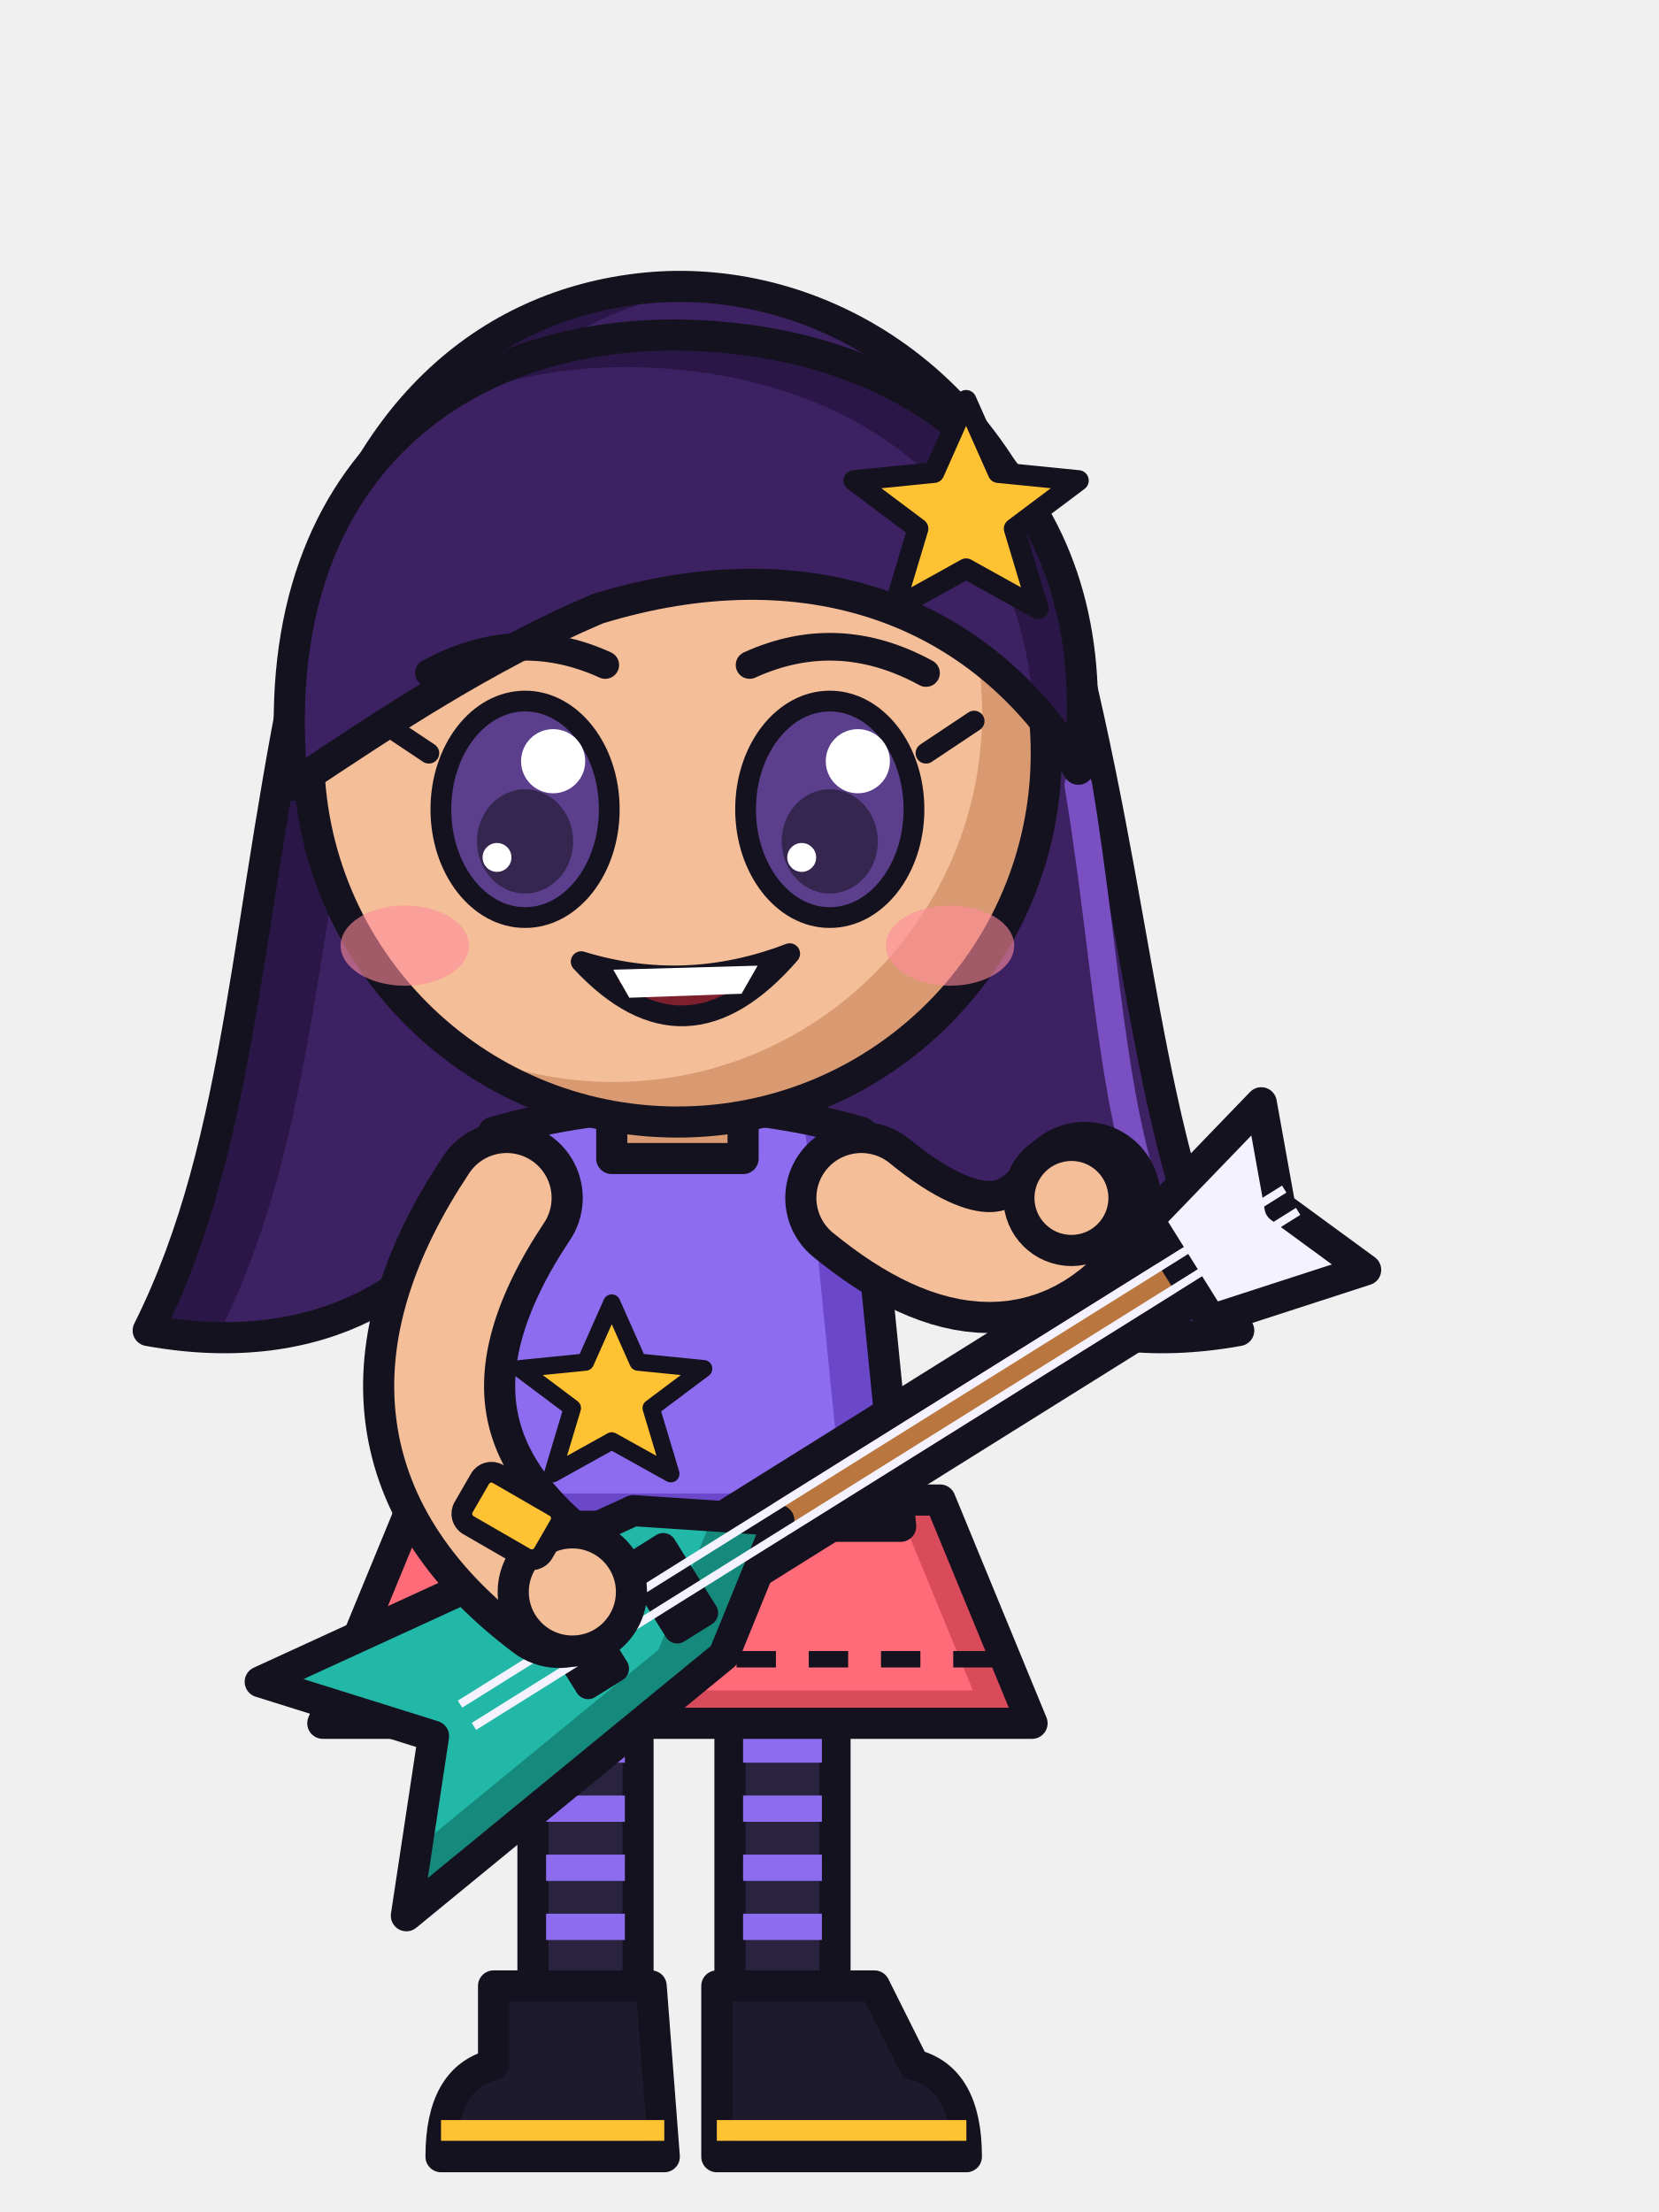
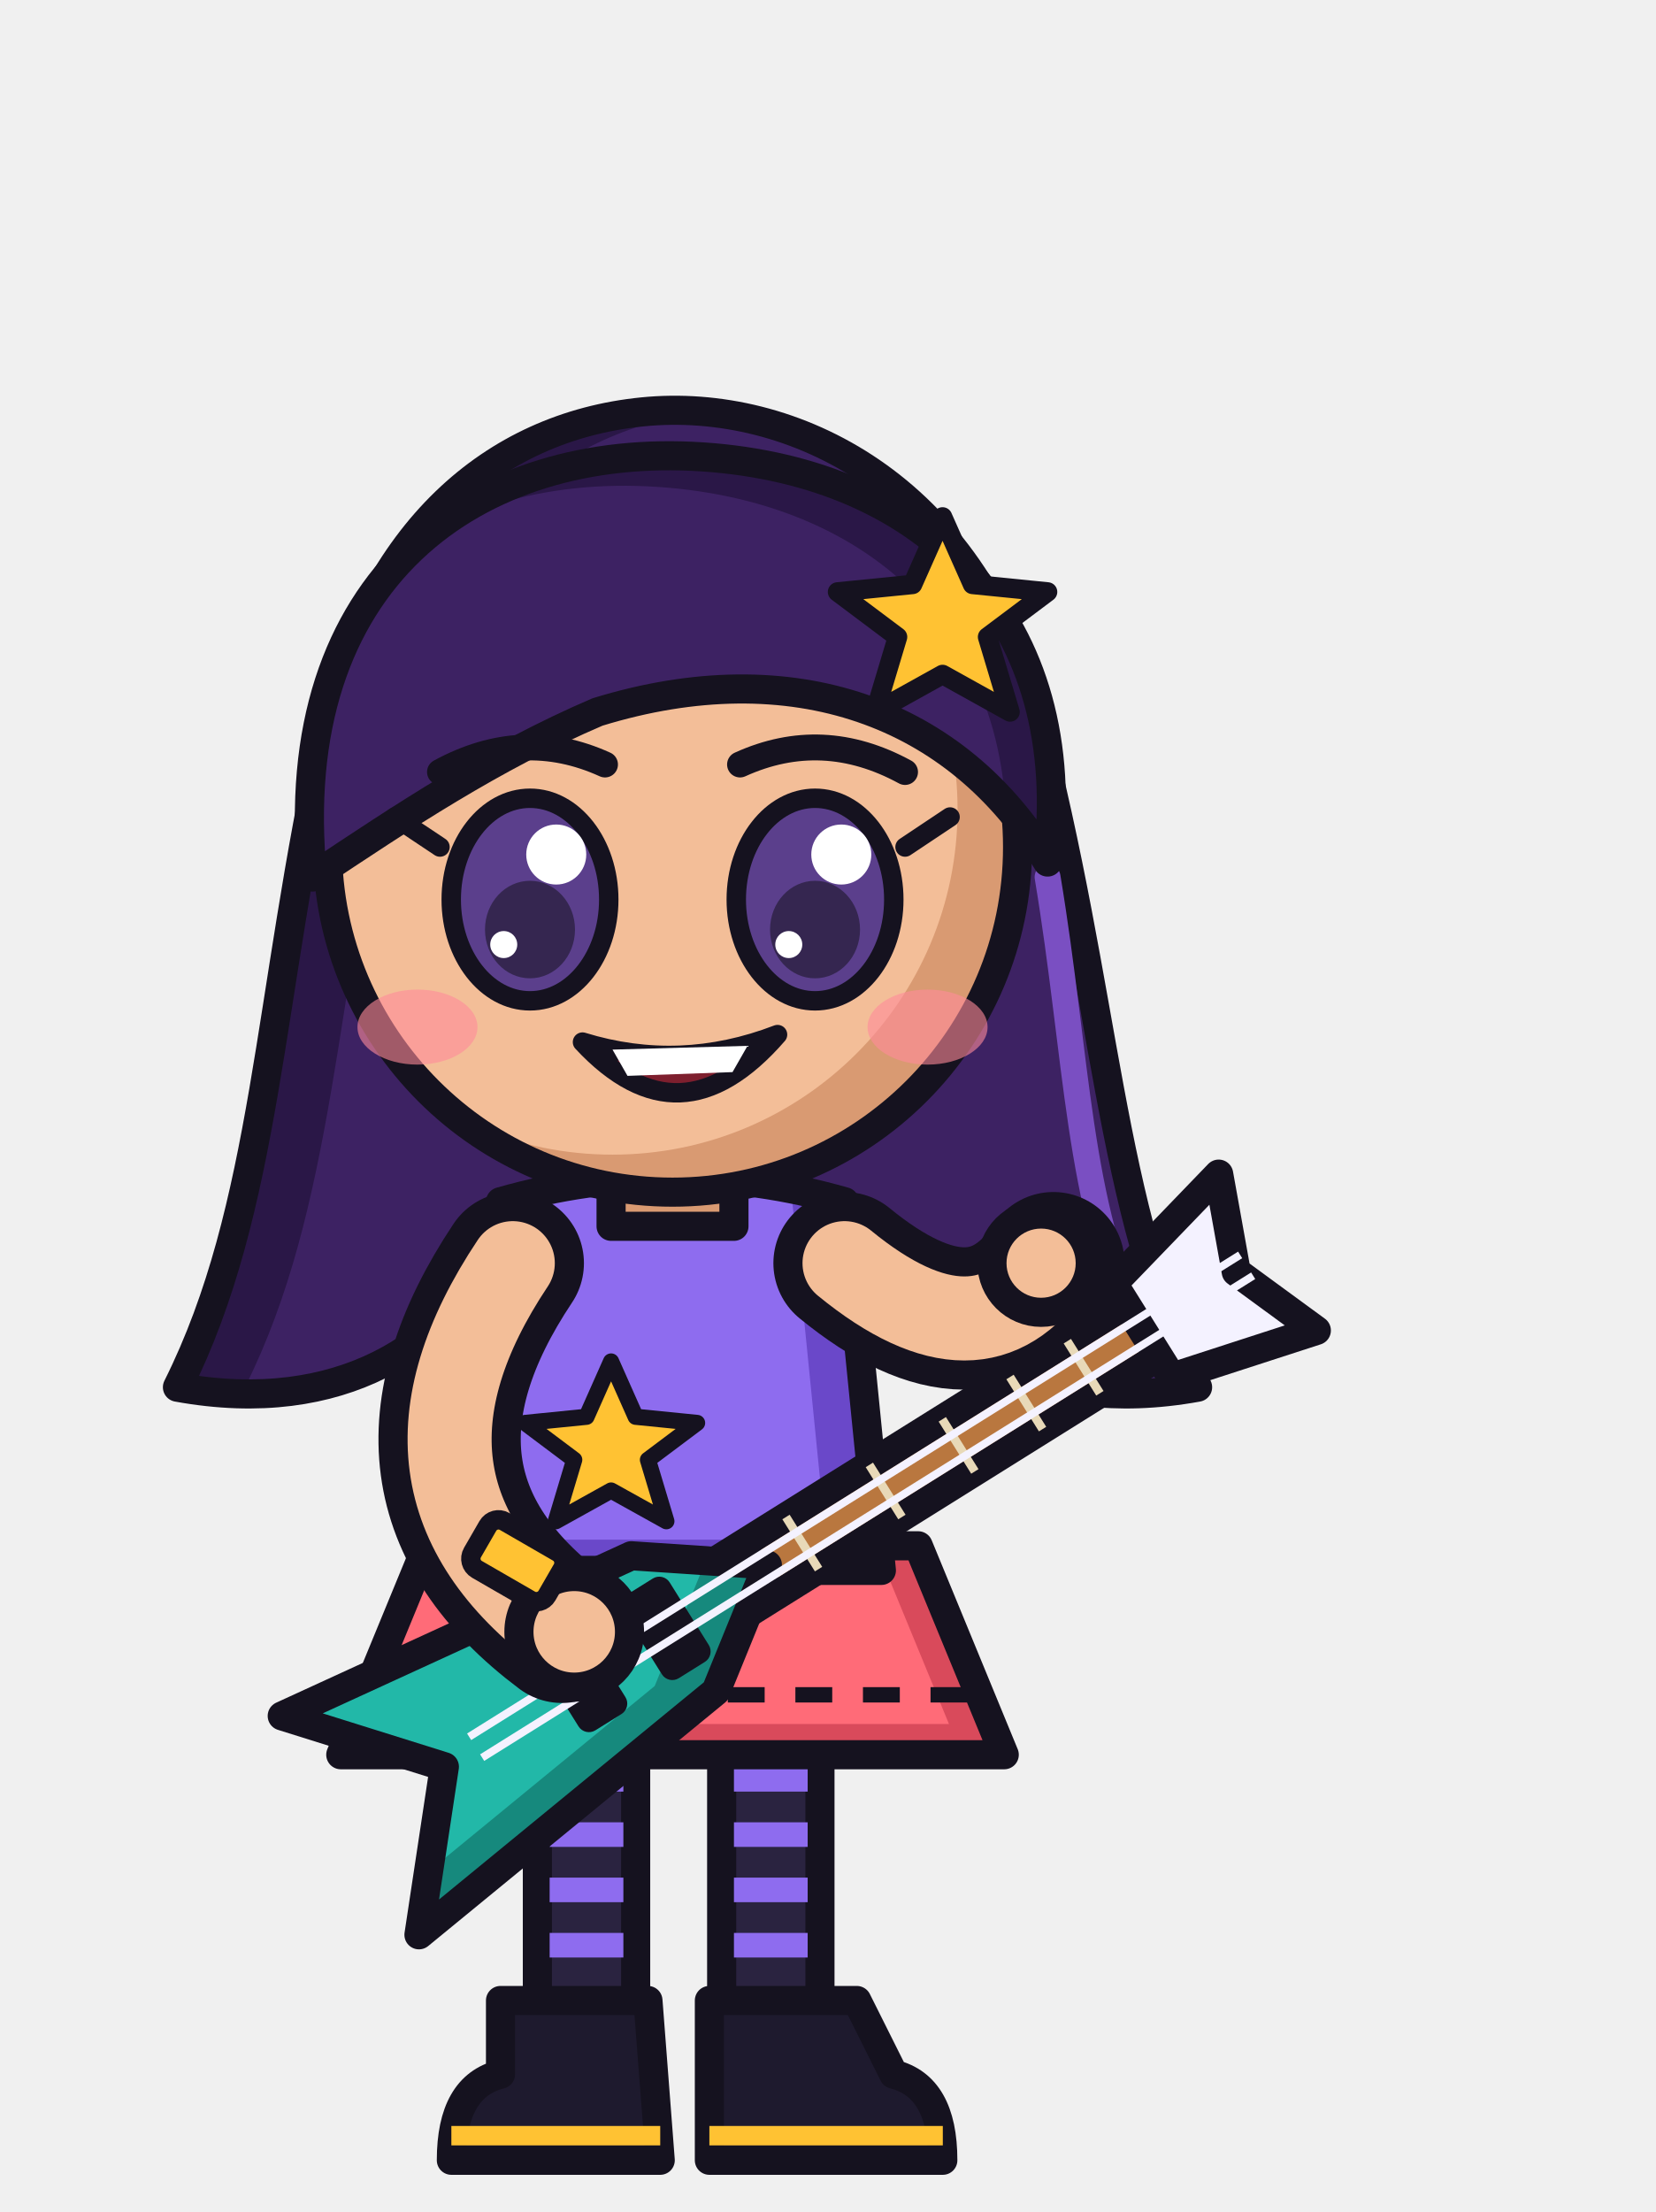
- <svg xmlns="http://www.w3.org/2000/svg" viewBox="22 -20 240 320">
+ <svg xmlns="http://www.w3.org/2000/svg" viewBox="16 -42 256 342">
  <defs>
-     <clipPath id="c1">
+     <clipPath id="lb1">
      <path d="M74 72 C66 108 66 136 54 160 C76 164 90 154 96 142 L148 142 C154 154 168 164 190 160 C178 136 178 108 168 70 C160 40 136 28 116 30 C96 32 80 46 74 72 Z" />
    </clipPath>
-     <clipPath id="c205">
+     <clipPath id="ly5">
      <path d="M80 192 L160 192 L174 226 L66 226 Z" />
    </clipPath>
-     <clipPath id="c206">
+     <clipPath id="ly6">
      <path d="M92 136 Q120 128 148 136 L154 196 L86 196 Z" />
    </clipPath>
-     <clipPath id="c303">
-       <path d="M60 190 L122 198 L140 211 L122 224 L60 232 L78 211 Z" />
-     </clipPath>
-     <clipPath id="c209">
+     <clipPath id="ly9">
      <rect x="110" y="122" width="20" height="18" />
    </clipPath>
-     <clipPath id="c401">
+     <clipPath id="lh1">
      <ellipse cx="120" cy="88" rx="46" ry="46" />
    </clipPath>
-     <clipPath id="c402">
+     <clipPath id="lh2">
      <path d="M72 92 C68 52 94 34 124 36 C154 38 174 58 170 90 C158 70 136 62 110 70 C96 76 84 84 72 92 Z" />
+     </clipPath>
+     <clipPath id="gp3">
+       <path d="M60 190 L122 198 L140 211 L122 224 L60 232 L78 211 Z" />
    </clipPath>
  </defs>
  <g transform="translate(120 140.0) scale(1.16) translate(-120 -132)">
    <path d="M74 72 C66 108 66 136 54 160 C76 164 90 154 96 142 L148 142 C154 154 168 164 190 160 C178 136 178 108 168 70 C160 40 136 28 116 30 C96 32 80 46 74 72 Z" fill="#3D2263" />
-     <g clip-path="url(#c1)">
+     <g clip-path="url(#lb1)">
      <rect x="-50" y="-50" width="400" height="450" fill="#2A1747" />
      <path d="M74 72 C66 108 66 136 54 160 C76 164 90 154 96 142 L148 142 C154 154 168 164 190 160 C178 136 178 108 168 70 C160 40 136 28 116 30 C96 32 80 46 74 72 Z" fill="#3D2263" transform="translate(9 0)" />
    </g>
    <path d="M74 72 C66 108 66 136 54 160 C76 164 90 154 96 142 L148 142 C154 154 168 164 190 160 C178 136 178 108 168 70 C160 40 136 28 116 30 C96 32 80 46 74 72 Z" fill="none" stroke="#15121F" stroke-width="3.88" stroke-linejoin="round" />
    <path d="M170 92 C174 116 174 136 182 152" stroke="#7A4FC2" stroke-width="3.45" fill="none" stroke-linecap="round" />
  </g>
  <g transform="translate(120 292) scale(0.95) translate(-120 -292)">
    <rect x="98" y="220" width="16" height="52" rx="4" fill="#2A2340" />
    <rect x="98" y="220" width="16" height="52" rx="4" fill="none" stroke="#15121F" stroke-width="4.74" stroke-linejoin="round" />
    <rect x="100" y="228" width="12" height="4" fill="#8E6CEF" />
    <rect x="100" y="237" width="12" height="4" fill="#8E6CEF" />
    <rect x="100" y="246" width="12" height="4" fill="#8E6CEF" />
    <rect x="100" y="255" width="12" height="4" fill="#8E6CEF" />
    <rect x="100" y="264" width="12" height="4" fill="#8E6CEF" />
    <rect x="128" y="220" width="16" height="52" rx="4" fill="#2A2340" />
    <rect x="128" y="220" width="16" height="52" rx="4" fill="none" stroke="#15121F" stroke-width="4.74" stroke-linejoin="round" />
    <rect x="130" y="228" width="12" height="4" fill="#8E6CEF" />
    <rect x="130" y="237" width="12" height="4" fill="#8E6CEF" />
    <rect x="130" y="246" width="12" height="4" fill="#8E6CEF" />
    <rect x="130" y="255" width="12" height="4" fill="#8E6CEF" />
    <rect x="130" y="264" width="12" height="4" fill="#8E6CEF" />
    <path d="M92 266 L116 266 L118 292 L84 292 Q84 280 92 278 Z" fill="#1E1A2E" />
    <path d="M92 266 L116 266 L118 292 L84 292 Q84 280 92 278 Z" fill="none" stroke="#15121F" stroke-width="4.74" stroke-linejoin="round" />
    <path d="M126 266 L150 266 L156 278 Q164 280 164 292 L126 292 Z" fill="#1E1A2E" />
    <path d="M126 266 L150 266 L156 278 Q164 280 164 292 L126 292 Z" fill="none" stroke="#15121F" stroke-width="4.74" stroke-linejoin="round" />
    <path d="M84 288 L118 288 M126 288 L164 288" stroke="#FFC233" stroke-width="3.16" />
    <path d="M80 192 L160 192 L174 226 L66 226 Z" fill="#FF6B78" />
-     <g clip-path="url(#c205)">
+     <g clip-path="url(#ly5)">
      <rect x="-50" y="-50" width="400" height="450" fill="#D94A5B" />
      <path d="M80 192 L160 192 L174 226 L66 226 Z" fill="#FF6B78" transform="translate(-9 -5)" />
    </g>
    <path d="M80 192 L160 192 L174 226 L66 226 Z" fill="none" stroke="#15121F" stroke-width="4.74" stroke-linejoin="round" />
    <rect x="74" y="215" width="6" height="2.5" fill="#15121F" />
    <rect x="85" y="215" width="6" height="2.5" fill="#15121F" />
    <rect x="96" y="215" width="6" height="2.5" fill="#15121F" />
    <rect x="107" y="215" width="6" height="2.5" fill="#15121F" />
    <rect x="118" y="215" width="6" height="2.5" fill="#15121F" />
    <rect x="129" y="215" width="6" height="2.5" fill="#15121F" />
    <rect x="140" y="215" width="6" height="2.5" fill="#15121F" />
    <rect x="151" y="215" width="6" height="2.5" fill="#15121F" />
    <rect x="162" y="215" width="6" height="2.5" fill="#15121F" />
    <path d="M92 136 Q120 128 148 136 L154 196 L86 196 Z" fill="#8E6CEF" />
-     <g clip-path="url(#c206)">
+     <g clip-path="url(#ly6)">
      <rect x="-50" y="-50" width="400" height="450" fill="#6A48C9" />
      <path d="M92 136 Q120 128 148 136 L154 196 L86 196 Z" fill="#8E6CEF" transform="translate(-9 -5)" />
    </g>
    <path d="M92 136 Q120 128 148 136 L154 196 L86 196 Z" fill="none" stroke="#15121F" stroke-width="4.74" stroke-linejoin="round" />
    <path d="M110 162 l4 9 10 1 -8 6 3 10 -9 -5 -9 5 3 -10 -8 -6 10 -1 z" fill="#FFC233" stroke="#15121F" stroke-width="2.63" stroke-linejoin="round" />
    <path d="M148 146 Q170 164 182 146" fill="none" stroke="#15121F" stroke-width="23.16" stroke-linecap="round" />
    <path d="M148 146 Q170 164 182 146" fill="none" stroke="#F3BE98" stroke-width="13.68" stroke-linecap="round" />
    <g transform="rotate(-32 110 211)">
      <rect x="128" y="206" width="86" height="10" rx="2" fill="#B9773F" />
      <rect x="128" y="206" width="86" height="10" rx="2" fill="none" stroke="#15121F" stroke-width="4.74" stroke-linejoin="round" />
+       <rect x="146" y="206" width="1.4" height="10" fill="#E8D9B8" />
+       <rect x="162" y="206" width="1.4" height="10" fill="#E8D9B8" />
+       <rect x="176" y="206" width="1.4" height="10" fill="#E8D9B8" />
+       <rect x="189" y="206" width="1.4" height="10" fill="#E8D9B8" />
+       <rect x="200" y="206" width="1.4" height="10" fill="#E8D9B8" />
+       <rect x="210" y="206" width="1.4" height="10" fill="#E8D9B8" />
      <path d="M212 202 L236 196 L230 211 L236 226 L212 220 Z" fill="#F4F2FF" />
      <path d="M212 202 L236 196 L230 211 L236 226 L212 220 Z" fill="none" stroke="#15121F" stroke-width="4.74" stroke-linejoin="round" />
      <path d="M60 190 L122 198 L140 211 L122 224 L60 232 L78 211 Z" fill="#22B8A8" />
-       <g clip-path="url(#c303)">
+       <g clip-path="url(#gp3)">
        <rect x="-50" y="-50" width="400" height="450" fill="#16897D" />
        <path d="M60 190 L122 198 L140 211 L122 224 L60 232 L78 211 Z" fill="#22B8A8" transform="translate(-8 -6)" />
      </g>
      <path d="M60 190 L122 198 L140 211 L122 224 L60 232 L78 211 Z" fill="none" stroke="#15121F" stroke-width="4.74" stroke-linejoin="round" />
      <rect x="100" y="203" width="9" height="16" rx="2" fill="#15121F" />
      <rect x="116" y="203" width="9" height="16" rx="2" fill="#15121F" />
      <path d="M84 209 L232 209 M84 213 L232 213" stroke="#F4F2FF" stroke-width="1.26" />
    </g>
    <path d="M94 146 Q70 182 102 206" fill="none" stroke="#15121F" stroke-width="23.16" stroke-linecap="round" />
    <path d="M94 146 Q70 182 102 206" fill="none" stroke="#F3BE98" stroke-width="13.68" stroke-linecap="round" />
    <circle cx="104" cy="206" r="9" fill="#F3BE98" />
    <circle cx="104" cy="206" r="9" fill="none" stroke="#15121F" stroke-width="4.74" stroke-linejoin="round" />
    <circle cx="180" cy="146" r="8" fill="#F3BE98" />
    <circle cx="180" cy="146" r="8" fill="none" stroke="#15121F" stroke-width="4.74" stroke-linejoin="round" />
    <rect x="88" y="190" width="14" height="9" rx="2" fill="#FFC233" stroke="#15121F" stroke-width="3.16" transform="rotate(30 95 194)" />
    <rect x="110" y="122" width="20" height="18" fill="#F3BE98" />
-     <g clip-path="url(#c209)">
+     <g clip-path="url(#ly9)">
      <rect x="-50" y="-50" width="400" height="450" fill="#D99A72" />
      <rect x="110" y="122" width="20" height="18" fill="#F3BE98" transform="translate(0 -8)" />
    </g>
    <rect x="110" y="122" width="20" height="18" fill="none" stroke="#15121F" stroke-width="4.74" stroke-linejoin="round" />
  </g>
  <g transform="translate(120 140.0) scale(1.16) translate(-120 -132)">
    <ellipse cx="120" cy="88" rx="46" ry="46" fill="#F3BE98" />
-     <g clip-path="url(#c401)">
+     <g clip-path="url(#lh1)">
      <rect x="-50" y="-50" width="400" height="450" fill="#D99A72" />
      <ellipse cx="120" cy="88" rx="46" ry="46" fill="#F3BE98" transform="translate(-8 -5)" />
    </g>
    <ellipse cx="120" cy="88" rx="46" ry="46" fill="none" stroke="#15121F" stroke-width="3.88" stroke-linejoin="round" />
    <path d="M72 92 C68 52 94 34 124 36 C154 38 174 58 170 90 C158 70 136 62 110 70 C96 76 84 84 72 92 Z" fill="#3D2263" />
-     <g clip-path="url(#c402)">
+     <g clip-path="url(#lh2)">
      <rect x="-50" y="-50" width="400" height="450" fill="#2A1747" />
      <path d="M72 92 C68 52 94 34 124 36 C154 38 174 58 170 90 C158 70 136 62 110 70 C96 76 84 84 72 92 Z" fill="#3D2263" transform="translate(-6 4)" />
    </g>
    <path d="M72 92 C68 52 94 34 124 36 C154 38 174 58 170 90 C158 70 136 62 110 70 C96 76 84 84 72 92 Z" fill="none" stroke="#15121F" stroke-width="3.88" stroke-linejoin="round" />
    <path d="M156 44 l4 9 10 1 -8 6 3 10 -9 -5 -9 5 3 -10 -8 -6 10 -1 z" fill="#FFC233" stroke="#15121F" stroke-width="2.59" stroke-linejoin="round" />
    <ellipse cx="101" cy="95" rx="10.5" ry="13.5" fill="#5B3F8C" stroke="#15121F" stroke-width="2.59" />
    <ellipse cx="101" cy="99" rx="6" ry="6.5" fill="#15121F" opacity=".55" />
    <circle cx="104.5" cy="89" r="4" fill="#fff" />
    <circle cx="97.5" cy="101" r="1.8" fill="#fff" />
    <ellipse cx="139" cy="95" rx="10.5" ry="13.5" fill="#5B3F8C" stroke="#15121F" stroke-width="2.59" />
    <ellipse cx="139" cy="99" rx="6" ry="6.5" fill="#15121F" opacity=".55" />
    <circle cx="142.5" cy="89" r="4" fill="#fff" />
    <circle cx="135.5" cy="101" r="1.8" fill="#fff" />
    <path d="M89 88 l-6 -4 M151 88 l6 -4" stroke="#15121F" stroke-width="2.59" stroke-linecap="round" />
    <path d="M89 78 Q100 72 111 77 M129 77 Q140 72 151 78" stroke="#15121F" stroke-width="3.45" stroke-linecap="round" fill="none" />
    <ellipse cx="86" cy="112" rx="8" ry="5" fill="#FF8A9A" opacity=".6" />
    <ellipse cx="154" cy="112" rx="8" ry="5" fill="#FF8A9A" opacity=".6" />
    <path d="M108 114 Q121 128 134 113 Q121 118 108 114 Z" fill="#7E1F2E" stroke="#15121F" stroke-width="2.59" stroke-linejoin="round" />
    <path d="M112 115 L130 114.5 L128 118 L114 118.5 Z" fill="#fff" />
  </g>
</svg>
